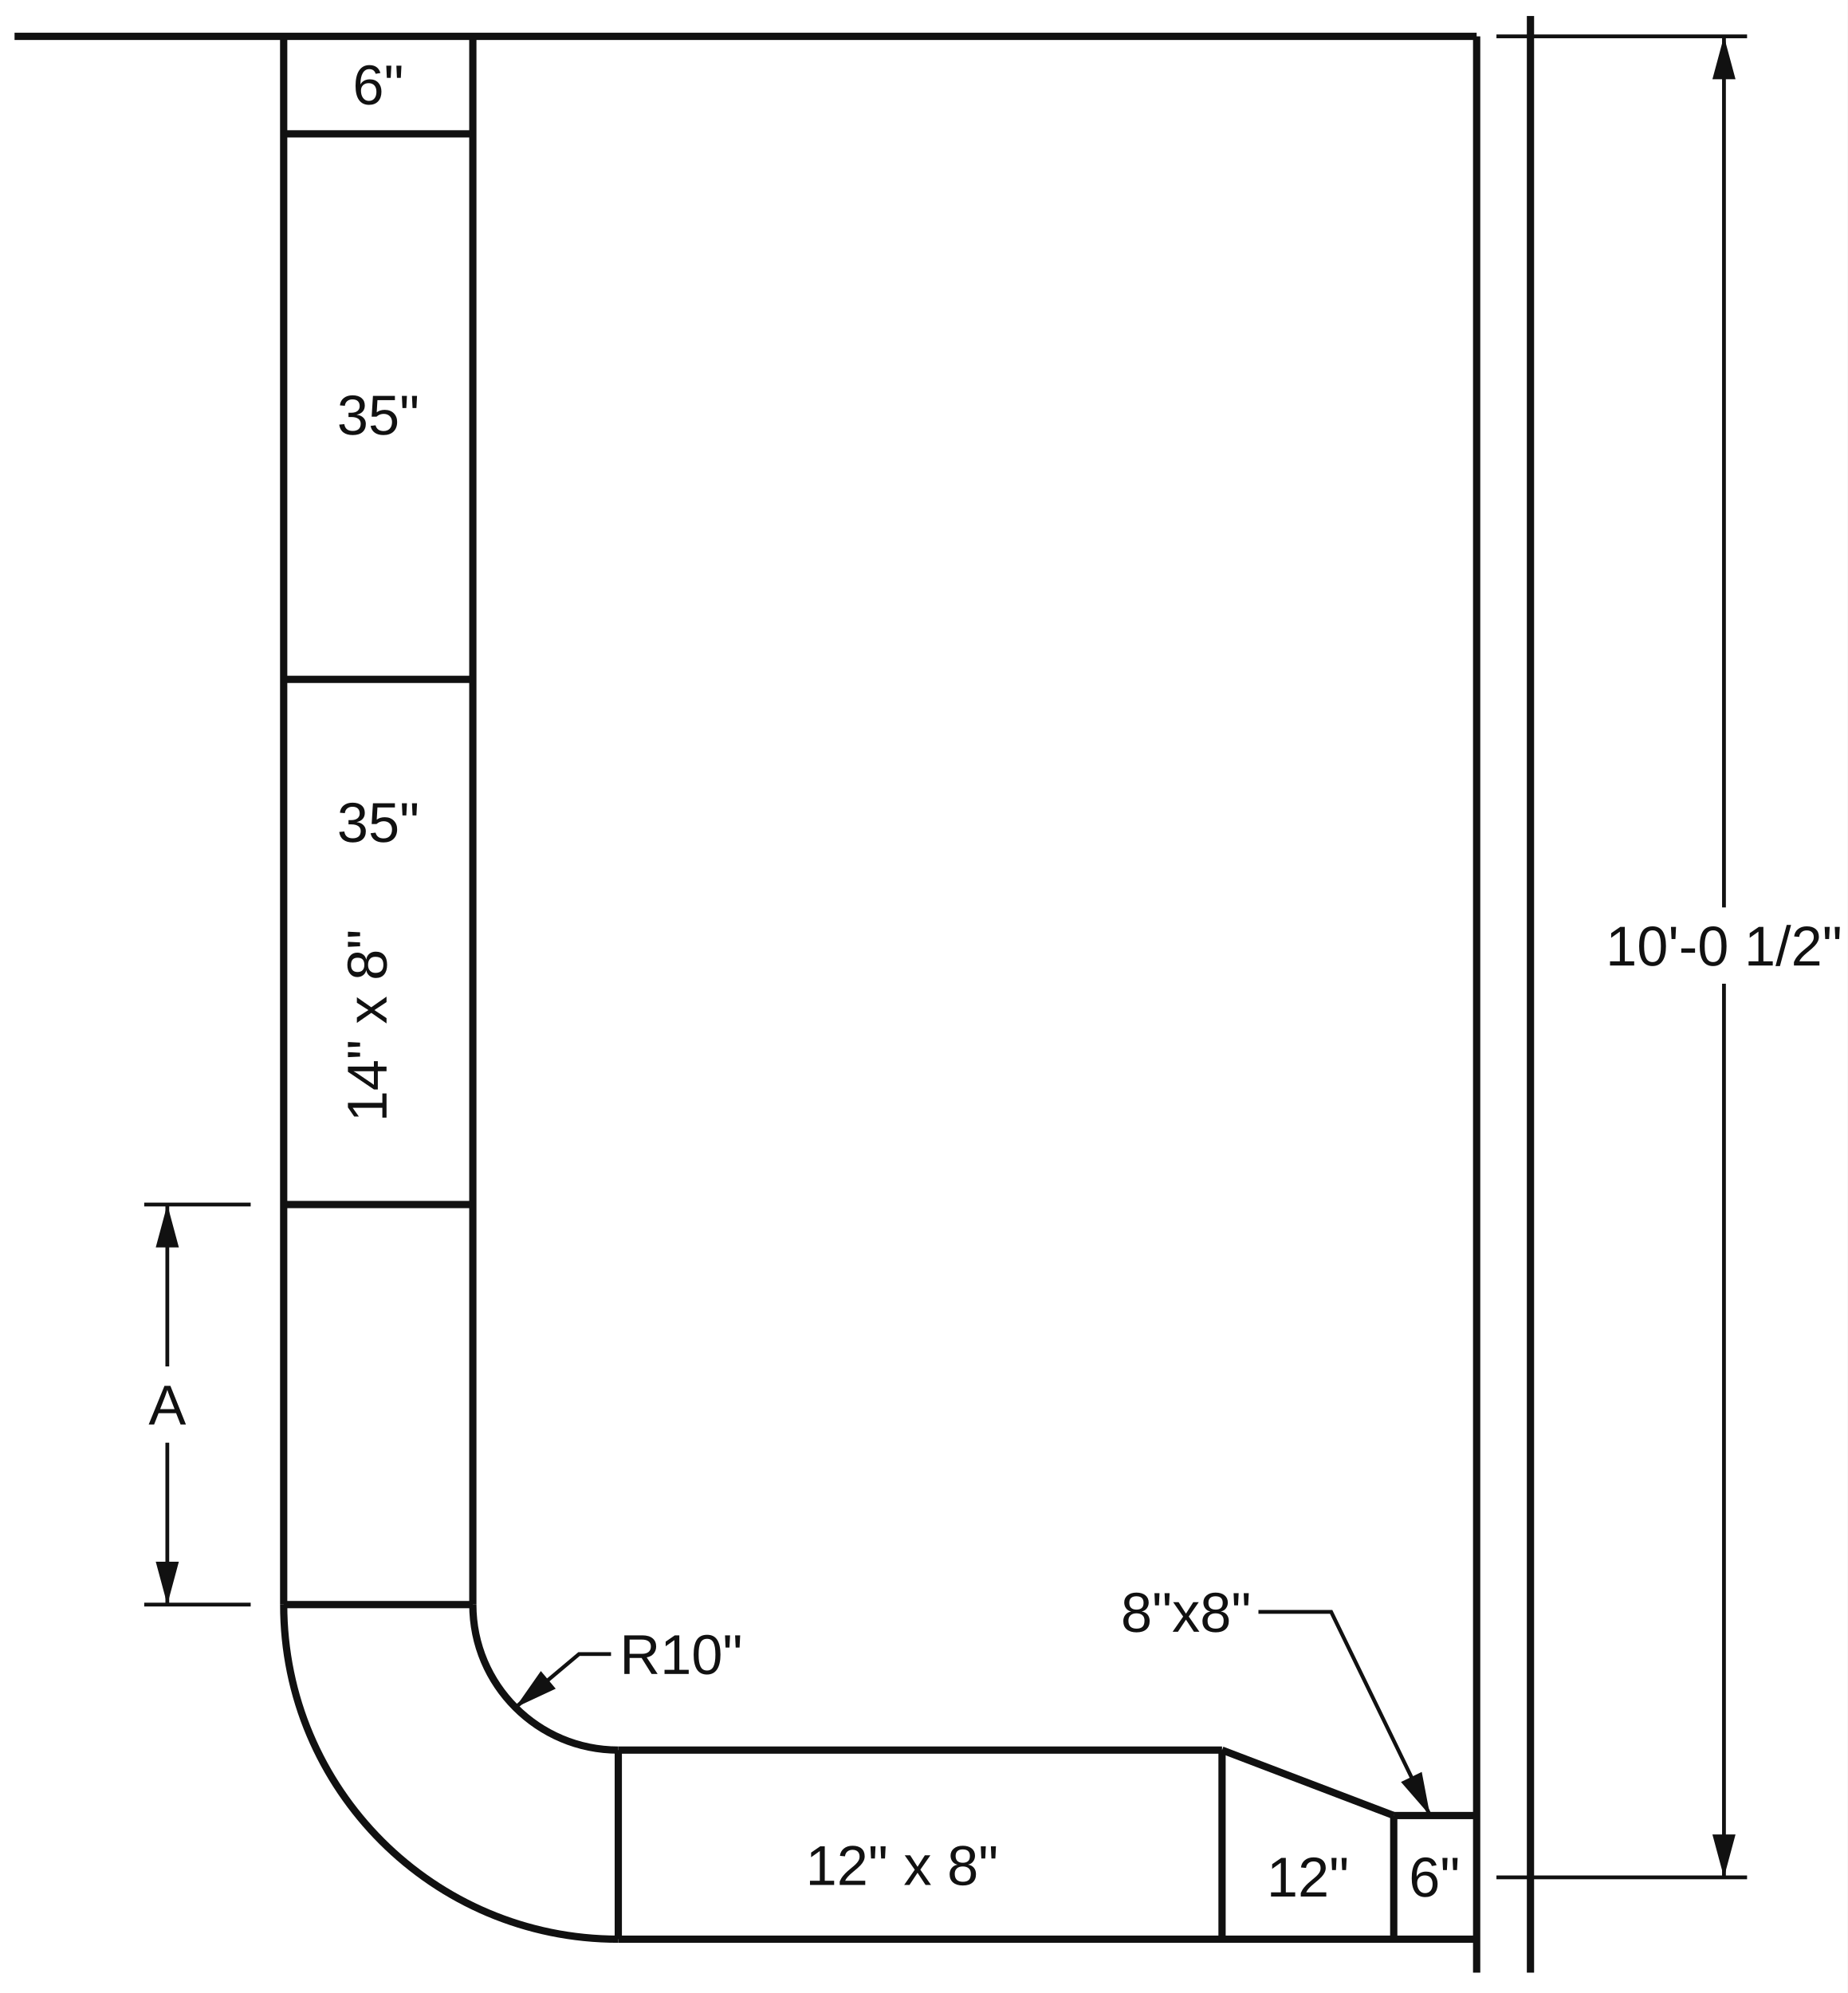
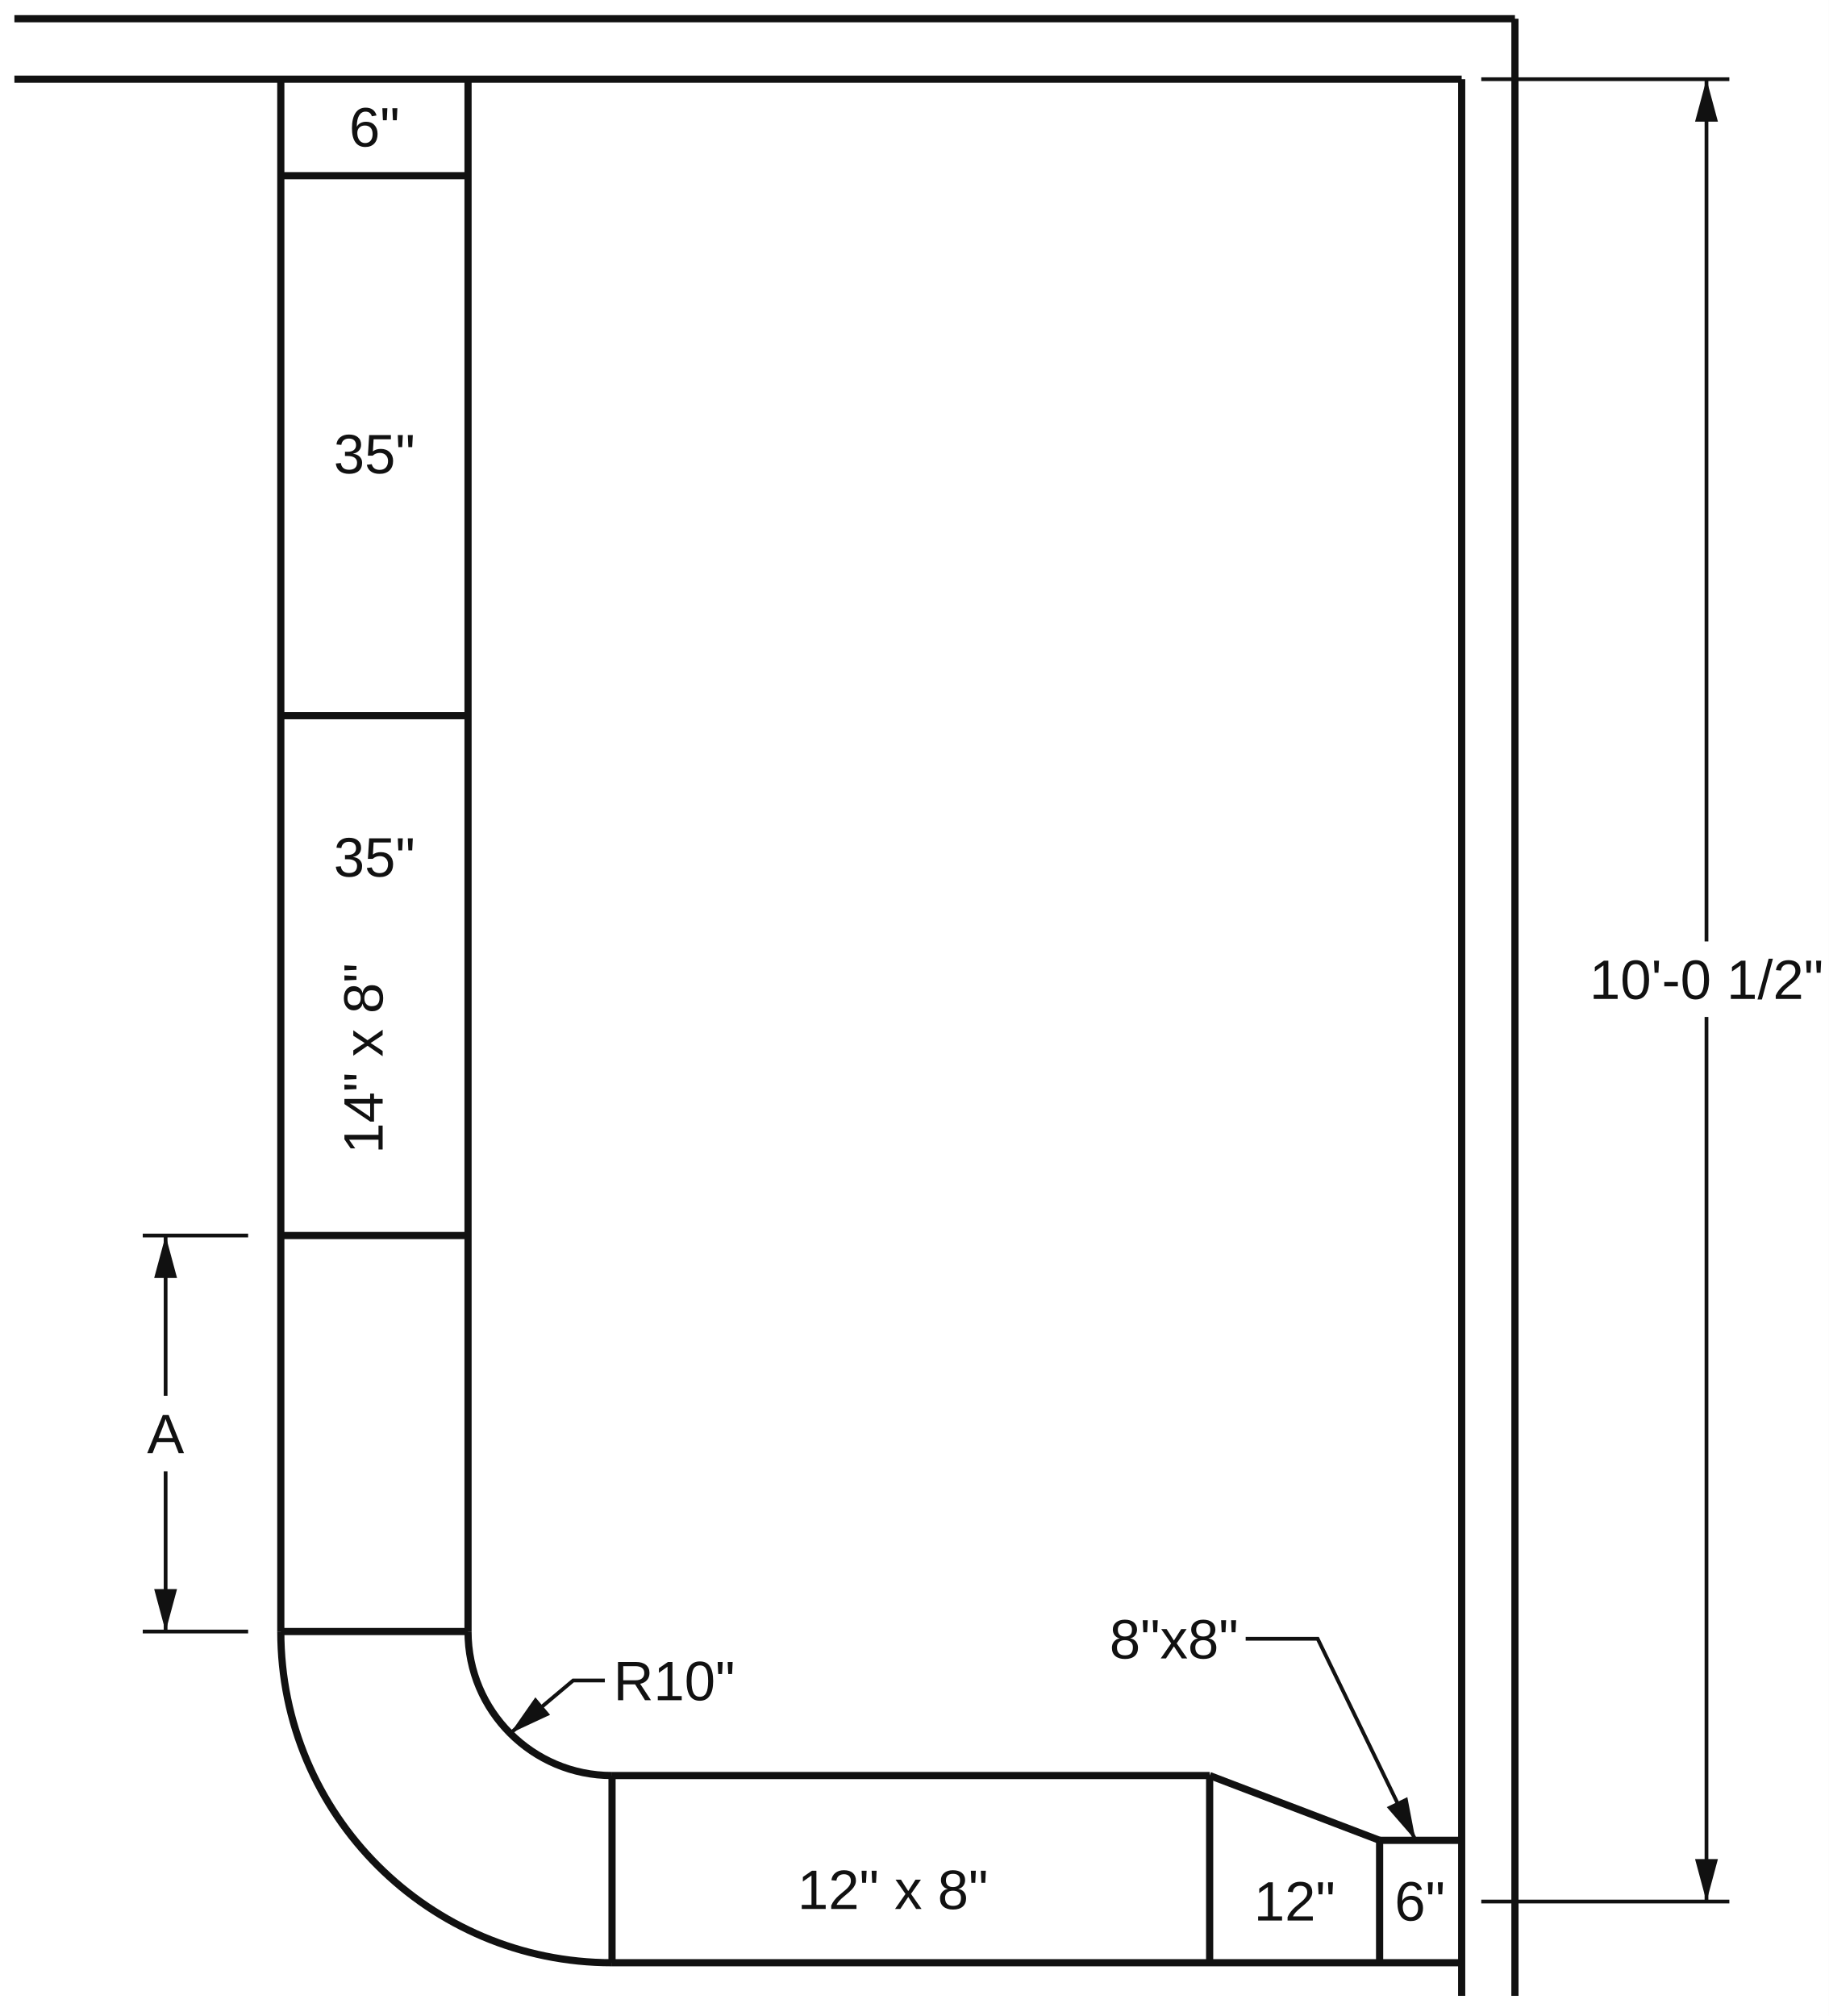
- <svg xmlns="http://www.w3.org/2000/svg" viewBox="0 0 560 604.09" font-family="Arial, Helvetica, sans-serif">
-   <rect x="0" y="0" width="560" height="604.09" fill="#fff" />
-   <line x1="4.41" y1="11.02" x2="447.56" y2="11.02" fill="none" stroke="#111" stroke-width="2.2" stroke-linecap="butt" />
-   <line x1="447.56" y1="11.02" x2="447.56" y2="597.92" fill="none" stroke="#111" stroke-width="2.2" stroke-linecap="butt" />
-   <line x1="463.87" y1="4.85" x2="463.87" y2="597.92" fill="none" stroke="#111" stroke-width="2.2" stroke-linecap="butt" />
-   <line x1="85.98" y1="11.02" x2="85.98" y2="486.36" fill="none" stroke="#111" stroke-width="2.2" stroke-linecap="butt" />
-   <line x1="143.31" y1="11.02" x2="143.31" y2="486.36" fill="none" stroke="#111" stroke-width="2.2" stroke-linecap="butt" />
-   <line x1="85.98" y1="40.57" x2="143.31" y2="40.57" fill="none" stroke="#111" stroke-width="2.2" stroke-linecap="butt" />
-   <line x1="85.98" y1="205.92" x2="143.31" y2="205.92" fill="none" stroke="#111" stroke-width="2.2" stroke-linecap="butt" />
-   <line x1="85.98" y1="365.1" x2="143.31" y2="365.1" fill="none" stroke="#111" stroke-width="2.2" stroke-linecap="butt" />
-   <line x1="85.98" y1="486.36" x2="143.31" y2="486.36" fill="none" stroke="#111" stroke-width="2.2" stroke-linecap="butt" />
-   <path d="M143.31,486.36 A44.09,44.09 0 0 0 187.4,530.46" fill="none" stroke="#111" stroke-width="2.2" />
-   <path d="M85.98,486.36 A101.42,101.42 0 0 0 187.4,587.78" fill="none" stroke="#111" stroke-width="2.2" />
-   <line x1="187.4" y1="530.46" x2="370.39" y2="530.46" fill="none" stroke="#111" stroke-width="2.2" stroke-linecap="butt" />
-   <line x1="187.4" y1="587.78" x2="447.56" y2="587.78" fill="none" stroke="#111" stroke-width="2.2" stroke-linecap="butt" />
-   <line x1="187.4" y1="530.46" x2="187.4" y2="587.78" fill="none" stroke="#111" stroke-width="2.2" stroke-linecap="butt" />
-   <line x1="370.39" y1="530.46" x2="370.39" y2="587.78" fill="none" stroke="#111" stroke-width="2.2" stroke-linecap="butt" />
-   <line x1="370.39" y1="530.46" x2="422.43" y2="550.3" fill="none" stroke="#111" stroke-width="2.2" stroke-linecap="butt" />
-   <line x1="422.43" y1="550.3" x2="447.56" y2="550.3" fill="none" stroke="#111" stroke-width="2.2" stroke-linecap="butt" />
-   <line x1="422.43" y1="550.3" x2="422.43" y2="587.78" fill="none" stroke="#111" stroke-width="2.2" stroke-linecap="butt" />
-   <text x="114.65" y="31.61" font-size="17" text-anchor="middle" fill="#111">6"</text>
-   <text x="114.65" y="131.7" font-size="17" text-anchor="middle" fill="#111">35"</text>
-   <text x="114.65" y="255.17" font-size="17" text-anchor="middle" fill="#111">35"</text>
-   <text x="111.12" y="316.9" font-size="17" text-anchor="middle" fill="#111" transform="rotate(-90 111.12 310.87)">14" x 8"</text>
-   <text x="273.39" y="571.33" font-size="17" text-anchor="middle" fill="#111">12" x 8"</text>
-   <text x="396.41" y="574.85" font-size="17" text-anchor="middle" fill="#111">12"</text>
-   <text x="434.77" y="574.85" font-size="17" text-anchor="middle" fill="#111">6"</text>
-   <line x1="75.98" y1="365.1" x2="43.71" y2="365.1" fill="none" stroke="#111" stroke-width="1.15" stroke-linecap="butt" />
-   <line x1="75.98" y1="486.36" x2="43.71" y2="486.36" fill="none" stroke="#111" stroke-width="1.15" stroke-linecap="butt" />
-   <line x1="50.71" y1="365.1" x2="50.71" y2="414.17" fill="none" stroke="#111" stroke-width="1.15" stroke-linecap="butt" />
-   <line x1="50.71" y1="437.29" x2="50.71" y2="486.36" fill="none" stroke="#111" stroke-width="1.15" stroke-linecap="butt" />
-   <polygon points="50.71,365.1 54.21,378.1 47.21,378.1" fill="#111" stroke="none" />
-   <polygon points="50.71,486.36 47.21,473.36 54.21,473.36" fill="#111" stroke="none" />
-   <text x="50.71" y="431.77" font-size="17" text-anchor="middle" fill="#111">A</text>
-   <polyline points="156.22,517.54 175.5,501.35 185.2,501.35" fill="none" stroke="#111" stroke-width="1.15" stroke-linejoin="miter" />
-   <polygon points="156.22,517.54 163.93,506.5 168.43,511.86" fill="#111" stroke="none" />
-   <text x="187.84" y="507.39" font-size="17" text-anchor="start" fill="#111">R10"</text>
-   <polyline points="433.45,550.3 403.46,488.57 381.42,488.57" fill="none" stroke="#111" stroke-width="1.15" stroke-linejoin="miter" />
-   <polygon points="433.45,550.3 424.62,540.13 430.92,537.08" fill="#111" stroke="none" />
-   <text x="379.21" y="494.6" font-size="17" text-anchor="end" fill="#111">8"x8"</text>
-   <line x1="453.56" y1="11.02" x2="529.52" y2="11.02" fill="none" stroke="#111" stroke-width="1.15" stroke-linecap="butt" />
-   <line x1="453.56" y1="569.04" x2="529.52" y2="569.04" fill="none" stroke="#111" stroke-width="1.15" stroke-linecap="butt" />
-   <line x1="522.52" y1="11.02" x2="522.52" y2="275.05" fill="none" stroke="#111" stroke-width="1.15" stroke-linecap="butt" />
-   <line x1="522.52" y1="298.17" x2="522.52" y2="569.04" fill="none" stroke="#111" stroke-width="1.15" stroke-linecap="butt" />
-   <polygon points="522.52,11.02 526.02,24.02 519.02,24.02" fill="#111" stroke="none" />
-   <polygon points="522.52,569.04 519.02,556.04 526.02,556.04" fill="#111" stroke="none" />
-   <text x="522.52" y="292.65" font-size="17" text-anchor="middle" fill="#111">10'-0 1/2"</text>
+ <svg xmlns="http://www.w3.org/2000/svg" viewBox="0 0 560 617.32" font-family="Arial, Helvetica, sans-serif">
+   <rect x="0" y="0" width="560" height="617.32" fill="#fff" />
+   <line x1="4.41" y1="24.25" x2="447.56" y2="24.25" fill="none" stroke="#111" stroke-width="2.2" stroke-linecap="butt" />
+   <line x1="447.56" y1="24.25" x2="447.56" y2="611.15" fill="none" stroke="#111" stroke-width="2.2" stroke-linecap="butt" />
+   <line x1="4.41" y1="5.73" x2="463.87" y2="5.73" fill="none" stroke="#111" stroke-width="2.2" stroke-linecap="butt" />
+   <line x1="463.87" y1="5.73" x2="463.87" y2="611.15" fill="none" stroke="#111" stroke-width="2.2" stroke-linecap="butt" />
+   <line x1="85.98" y1="24.25" x2="85.98" y2="499.59" fill="none" stroke="#111" stroke-width="2.2" stroke-linecap="butt" />
+   <line x1="143.31" y1="24.25" x2="143.31" y2="499.59" fill="none" stroke="#111" stroke-width="2.2" stroke-linecap="butt" />
+   <line x1="85.98" y1="53.8" x2="143.31" y2="53.8" fill="none" stroke="#111" stroke-width="2.2" stroke-linecap="butt" />
+   <line x1="85.98" y1="219.15" x2="143.31" y2="219.15" fill="none" stroke="#111" stroke-width="2.2" stroke-linecap="butt" />
+   <line x1="85.98" y1="378.33" x2="143.31" y2="378.33" fill="none" stroke="#111" stroke-width="2.2" stroke-linecap="butt" />
+   <line x1="85.98" y1="499.59" x2="143.31" y2="499.59" fill="none" stroke="#111" stroke-width="2.2" stroke-linecap="butt" />
+   <path d="M143.31,499.59 A44.09,44.09 0 0 0 187.4,543.69" fill="none" stroke="#111" stroke-width="2.2" />
+   <path d="M85.98,499.59 A101.42,101.42 0 0 0 187.4,601.01" fill="none" stroke="#111" stroke-width="2.2" />
+   <line x1="187.4" y1="543.69" x2="370.39" y2="543.69" fill="none" stroke="#111" stroke-width="2.2" stroke-linecap="butt" />
+   <line x1="187.4" y1="601.01" x2="447.56" y2="601.01" fill="none" stroke="#111" stroke-width="2.2" stroke-linecap="butt" />
+   <line x1="187.4" y1="543.69" x2="187.4" y2="601.01" fill="none" stroke="#111" stroke-width="2.2" stroke-linecap="butt" />
+   <line x1="370.39" y1="543.69" x2="370.39" y2="601.01" fill="none" stroke="#111" stroke-width="2.2" stroke-linecap="butt" />
+   <line x1="370.39" y1="543.69" x2="422.43" y2="563.53" fill="none" stroke="#111" stroke-width="2.2" stroke-linecap="butt" />
+   <line x1="422.43" y1="563.53" x2="447.56" y2="563.53" fill="none" stroke="#111" stroke-width="2.2" stroke-linecap="butt" />
+   <line x1="422.43" y1="563.53" x2="422.43" y2="601.01" fill="none" stroke="#111" stroke-width="2.2" stroke-linecap="butt" />
+   <text x="114.65" y="44.84" font-size="17" text-anchor="middle" fill="#111">6"</text>
+   <text x="114.65" y="144.93" font-size="17" text-anchor="middle" fill="#111">35"</text>
+   <text x="114.65" y="268.4" font-size="17" text-anchor="middle" fill="#111">35"</text>
+   <text x="111.12" y="330.13" font-size="17" text-anchor="middle" fill="#111" transform="rotate(-90 111.12 324.09)">14" x 8"</text>
+   <text x="273.39" y="584.55" font-size="17" text-anchor="middle" fill="#111">12" x 8"</text>
+   <text x="396.41" y="588.08" font-size="17" text-anchor="middle" fill="#111">12"</text>
+   <text x="434.77" y="588.08" font-size="17" text-anchor="middle" fill="#111">6"</text>
+   <line x1="75.98" y1="378.33" x2="43.71" y2="378.33" fill="none" stroke="#111" stroke-width="1.15" stroke-linecap="butt" />
+   <line x1="75.98" y1="499.59" x2="43.71" y2="499.59" fill="none" stroke="#111" stroke-width="1.15" stroke-linecap="butt" />
+   <line x1="50.71" y1="378.33" x2="50.71" y2="427.4" fill="none" stroke="#111" stroke-width="1.15" stroke-linecap="butt" />
+   <line x1="50.71" y1="450.52" x2="50.71" y2="499.59" fill="none" stroke="#111" stroke-width="1.15" stroke-linecap="butt" />
+   <polygon points="50.71,378.33 54.21,391.33 47.21,391.33" fill="#111" stroke="none" />
+   <polygon points="50.71,499.59 47.21,486.59 54.21,486.59" fill="#111" stroke="none" />
+   <text x="50.71" y="445" font-size="17" text-anchor="middle" fill="#111">A</text>
+   <polyline points="156.22,530.77 175.5,514.58 185.2,514.58" fill="none" stroke="#111" stroke-width="1.15" stroke-linejoin="miter" />
+   <polygon points="156.22,530.77 163.93,519.73 168.43,525.09" fill="#111" stroke="none" />
+   <text x="187.84" y="520.62" font-size="17" text-anchor="start" fill="#111">R10"</text>
+   <polyline points="433.45,563.53 403.46,501.8 381.42,501.8" fill="none" stroke="#111" stroke-width="1.15" stroke-linejoin="miter" />
+   <polygon points="433.45,563.53 424.62,553.36 430.92,550.3" fill="#111" stroke="none" />
+   <text x="379.21" y="507.83" font-size="17" text-anchor="end" fill="#111">8"x8"</text>
+   <line x1="453.56" y1="24.25" x2="529.52" y2="24.25" fill="none" stroke="#111" stroke-width="1.15" stroke-linecap="butt" />
+   <line x1="453.56" y1="582.27" x2="529.52" y2="582.27" fill="none" stroke="#111" stroke-width="1.15" stroke-linecap="butt" />
+   <line x1="522.52" y1="24.25" x2="522.52" y2="288.28" fill="none" stroke="#111" stroke-width="1.15" stroke-linecap="butt" />
+   <line x1="522.52" y1="311.4" x2="522.52" y2="582.27" fill="none" stroke="#111" stroke-width="1.15" stroke-linecap="butt" />
+   <polygon points="522.52,24.25 526.02,37.25 519.02,37.25" fill="#111" stroke="none" />
+   <polygon points="522.52,582.27 519.02,569.27 526.02,569.27" fill="#111" stroke="none" />
+   <text x="522.52" y="305.88" font-size="17" text-anchor="middle" fill="#111">10'-0 1/2"</text>
</svg>
